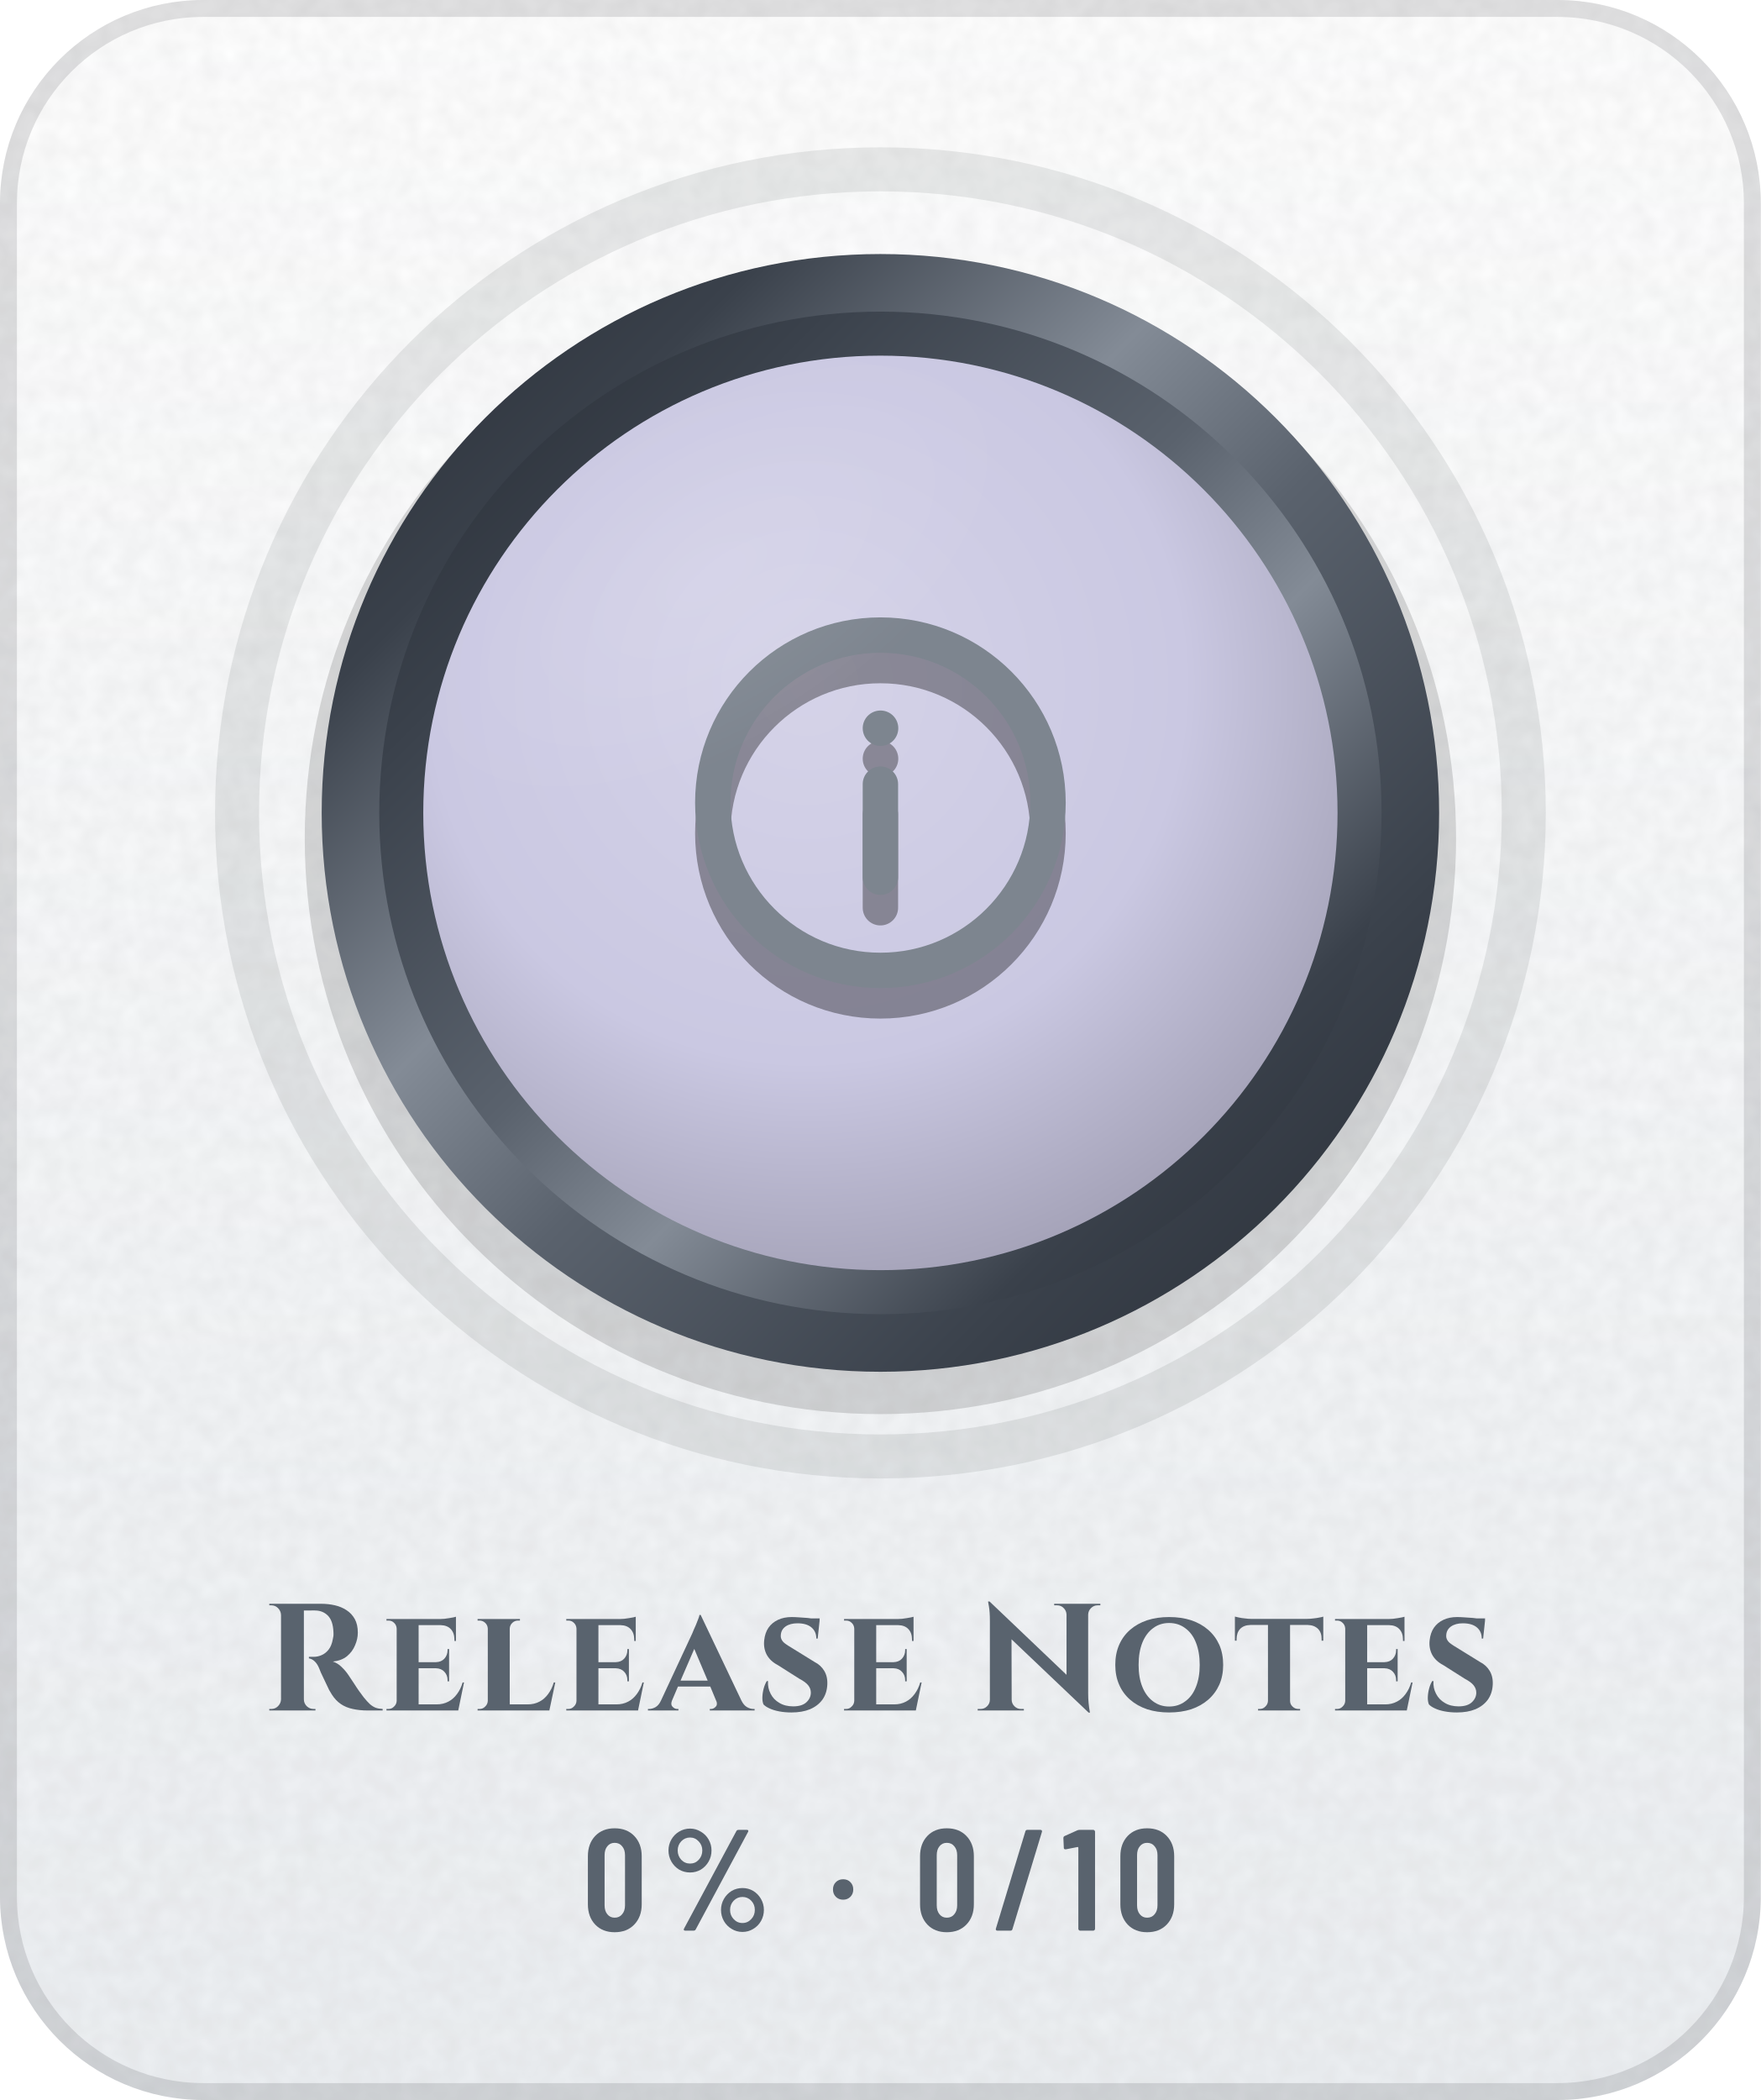
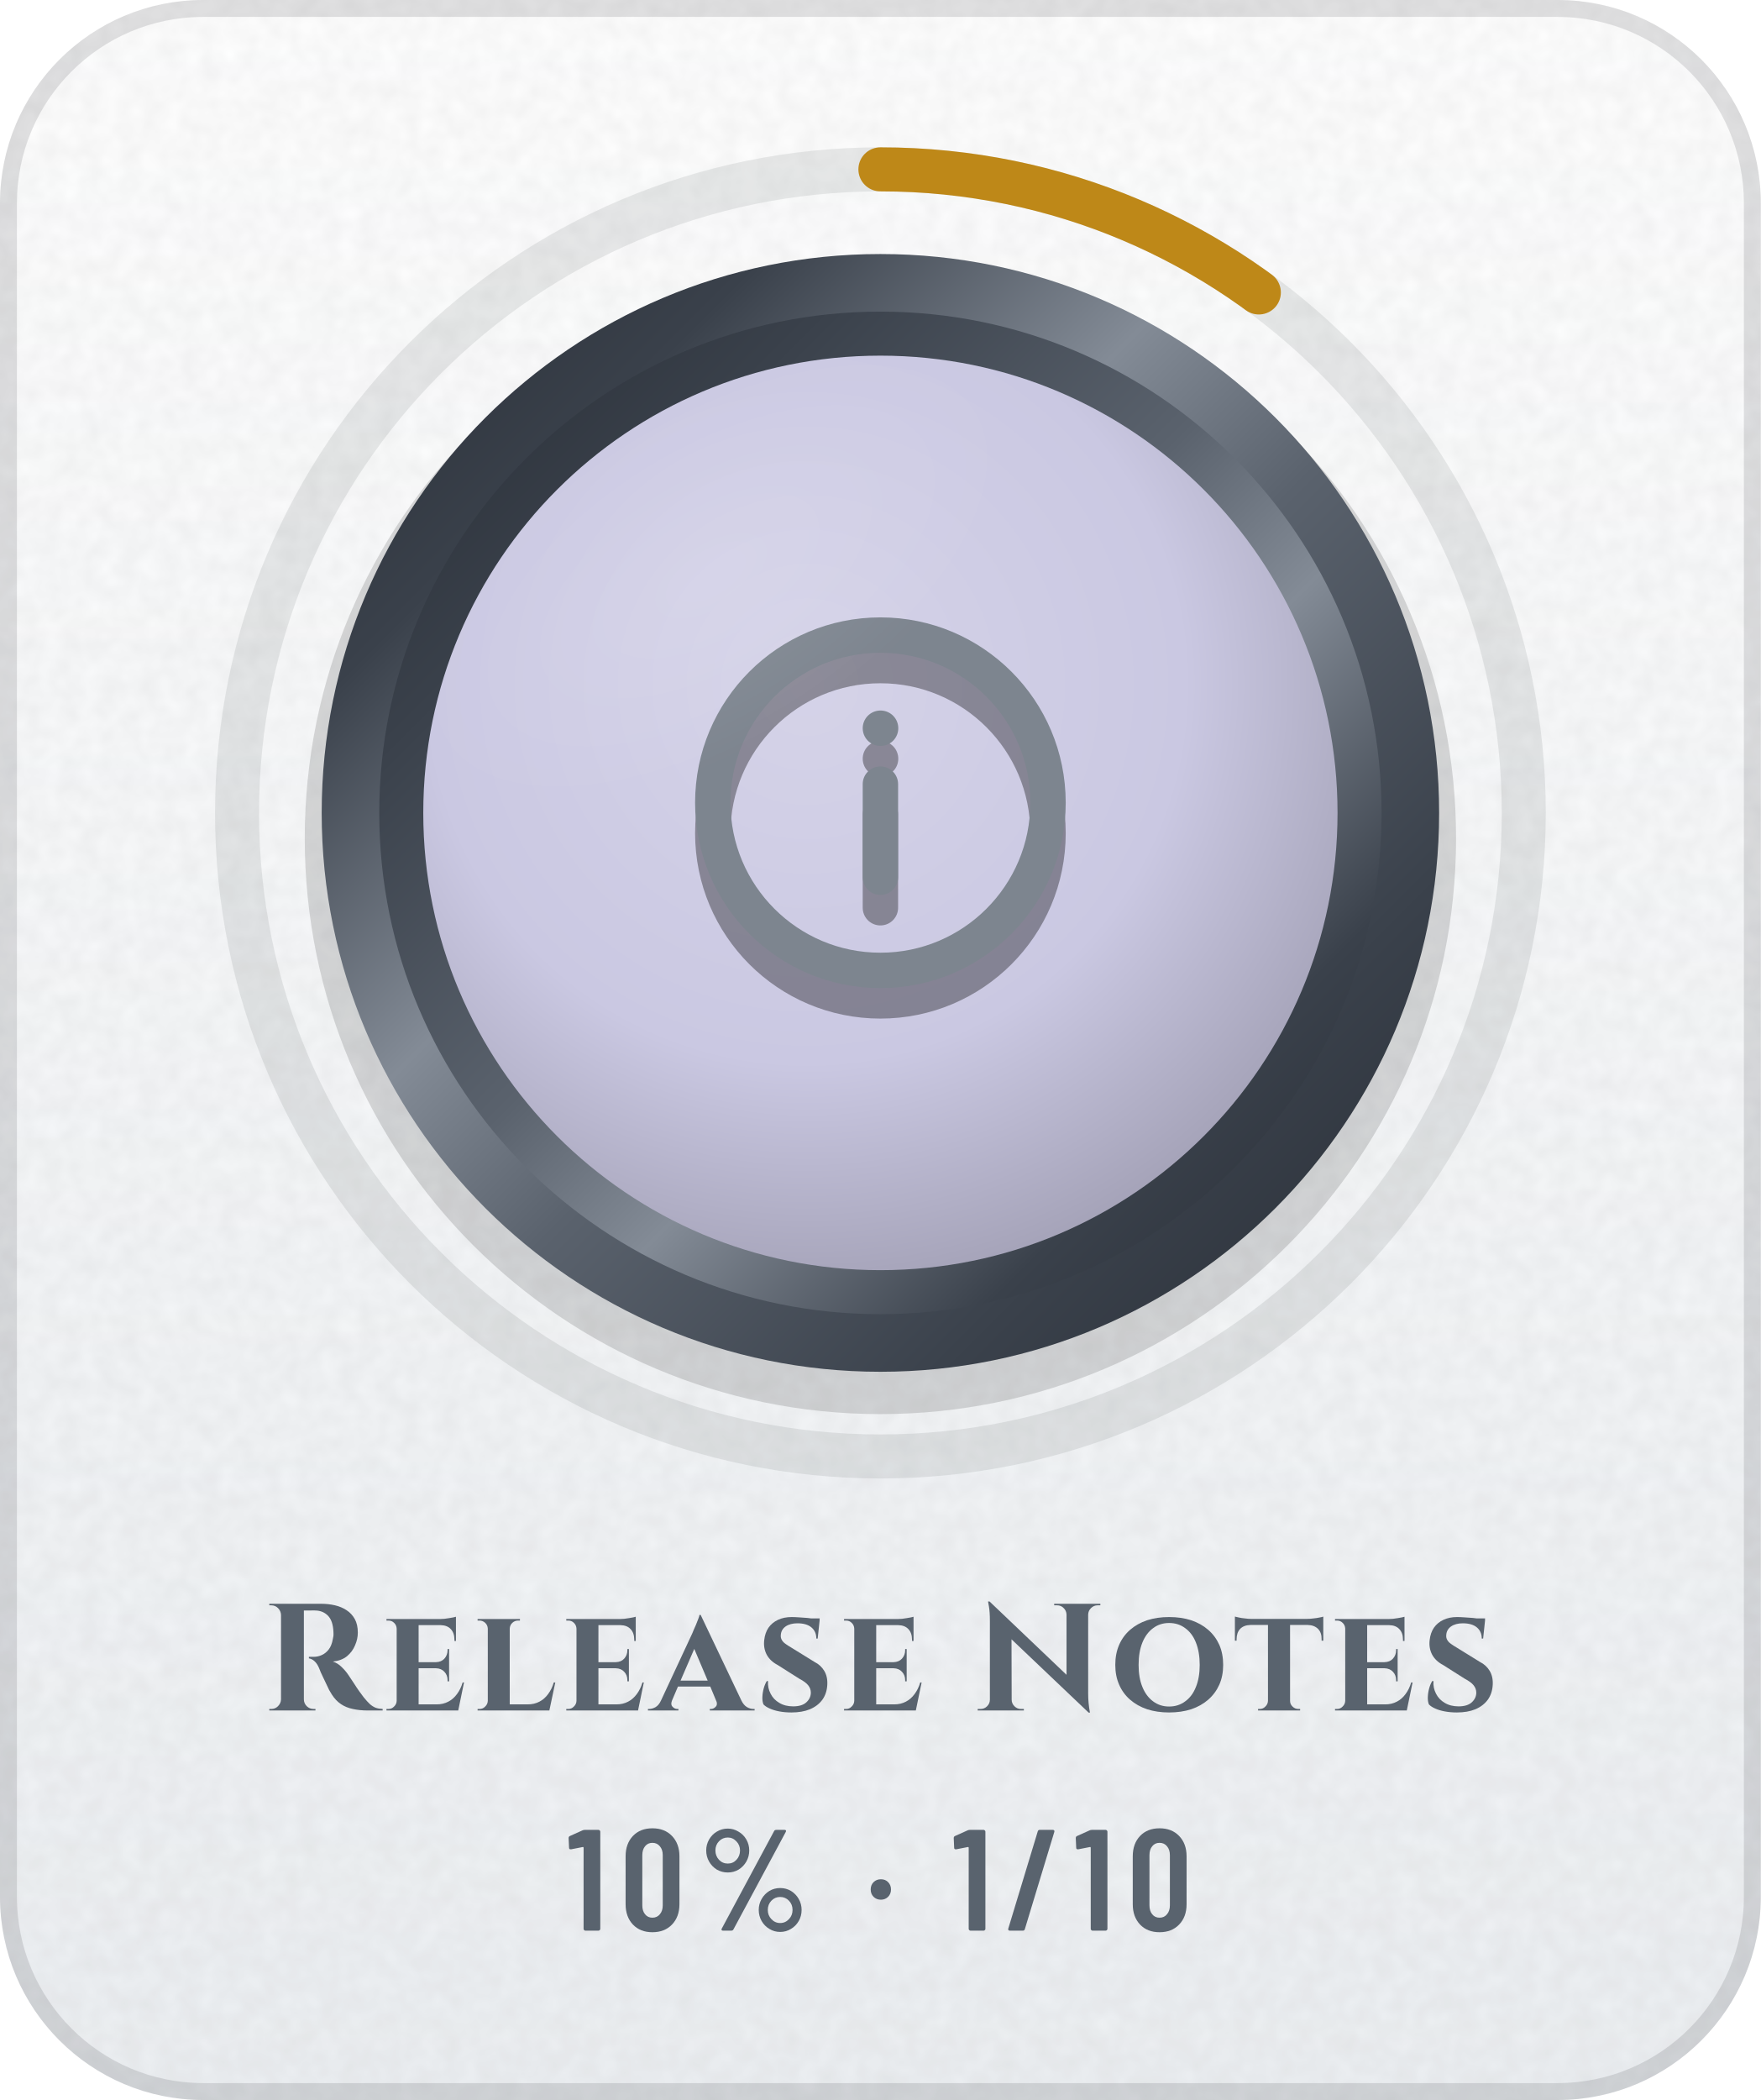
- <svg xmlns="http://www.w3.org/2000/svg" width="104" height="124" viewBox="0 0 104 124" role="img" aria-label="Release Notes: 0% (0 of 10)">
+ <svg xmlns="http://www.w3.org/2000/svg" width="104" height="124" viewBox="0 0 104 124" role="img" aria-label="Release Notes: 10% (1 of 10)">
  <defs>
    <linearGradient id="bg" x1="0" y1="0" x2="0" y2="1">
      <stop offset="0" stop-color="#FFFFFF" />
      <stop offset="1" stop-color="#EDF0F3" />
    </linearGradient>
    <clipPath id="card">
      <rect width="104" height="124" rx="12" />
    </clipPath>
    <filter id="grain" x="0" y="0" width="100%" height="100%">
      <feTurbulence type="fractalNoise" baseFrequency=".85" numOctaves="2" stitchTiles="stitch" />
      <feColorMatrix values="0 0 0 0 0 0 0 0 0 0 0 0 0 0 0 0 0 0 .05 0" />
    </filter>
    <radialGradient id="glow" cx=".5" cy=".5" r=".5">
      <stop offset="0" stop-color="#5A626D" stop-opacity="0" />
      <stop offset="1" stop-color="#5A626D" stop-opacity="0" />
    </radialGradient>
    <linearGradient id="mh" x1="0" y1="0" x2="1" y2="0">
      <stop offset="0" stop-color="#252A32" />
      <stop offset="0.2" stop-color="#3A414B" />
      <stop offset="0.4" stop-color="#838B96" />
      <stop offset="0.54" stop-color="#5A626D" />
      <stop offset="0.78" stop-color="#3A414B" />
      <stop offset="1" stop-color="#252A32" />
    </linearGradient>
    <linearGradient id="md" x1="0" y1="0" x2="1" y2="1">
      <stop offset="0" stop-color="#252A32" />
      <stop offset="0.2" stop-color="#3A414B" />
      <stop offset="0.4" stop-color="#838B96" />
      <stop offset="0.54" stop-color="#5A626D" />
      <stop offset="0.78" stop-color="#3A414B" />
      <stop offset="1" stop-color="#252A32" />
    </linearGradient>
    <linearGradient id="mdr" x1="1" y1="1" x2="0" y2="0">
      <stop offset="0" stop-color="#252A32" />
      <stop offset="0.2" stop-color="#3A414B" />
      <stop offset="0.4" stop-color="#838B96" />
      <stop offset="0.54" stop-color="#5A626D" />
      <stop offset="0.78" stop-color="#3A414B" />
      <stop offset="1" stop-color="#252A32" />
    </linearGradient>
    <linearGradient id="dia" x1="0" y1="0" x2="1" y2="0">
      <stop offset="0" stop-color="#2F7DD1" />
      <stop offset=".5" stop-color="#7B61E0" />
      <stop offset="1" stop-color="#C2449A" />
    </linearGradient>
    <linearGradient id="pb" x1="0" y1="0" x2="1" y2="0">
      <stop offset="0" stop-color="#8F5125" />
      <stop offset="1" stop-color="#CC8850" />
    </linearGradient>
    <linearGradient id="shg" x1="0" y1="0" x2="1" y2="0">
      <stop offset="0" stop-color="#FFFFFF" stop-opacity="0" />
      <stop offset=".5" stop-color="#FFFFFF" stop-opacity=".6" />
      <stop offset="1" stop-color="#FFFFFF" stop-opacity="0" />
    </linearGradient>
    <radialGradient id="en" cx=".42" cy=".36" r=".75">
      <stop offset="0" stop-color="#D5D3E8" />
      <stop offset=".55" stop-color="#CAC8E2" />
      <stop offset="1" stop-color="#9896AA" />
    </radialGradient>
    <linearGradient id="ig" gradientUnits="userSpaceOnUse" x1="0" y1="34" x2="0" y2="62">
      <stop offset="0" stop-color="#7D858F" />
      <stop offset="1" stop-color="#4E5661" />
    </linearGradient>
    <radialGradient id="gl" cx=".5" cy=".5" r=".5">
      <stop offset="0" stop-color="#FFFFFF" stop-opacity=".45" />
      <stop offset="1" stop-color="#FFFFFF" stop-opacity="0" />
    </radialGradient>
    <clipPath id="fc">
      <circle cx="52" cy="48" r="27" />
    </clipPath>
  </defs>
  <g clip-path="url(#card)">
    <rect width="104" height="124" fill="url(#bg)" />
    <rect width="104" height="124" filter="url(#grain)" />
  </g>
  <rect x=".5" y=".5" width="103" height="123" rx="11.5" fill="none" stroke="#1F2328" stroke-opacity=".13" />
  <circle cx="52" cy="48" r="48" fill="url(#glow)" />
  <circle cx="52" cy="48" r="38" fill="none" stroke="#1F2328" stroke-opacity=".09" stroke-width="2.6" />
+   <circle cx="52" cy="48" r="38" fill="none" stroke="#BE8818" stroke-width="2.6" stroke-linecap="round" stroke-dasharray="23.9 238.8" transform="rotate(-90 52 48)" />
  <circle cx="52" cy="49.5" r="34" fill="#000000" fill-opacity=".14" />
  <circle cx="52" cy="48" r="33" fill="url(#md)" />
  <circle cx="52" cy="48" r="29.6" fill="url(#mdr)" />
  <circle cx="52" cy="48" r="27" fill="url(#en)" />
  <g transform="translate(38.8 36) scale(1.1)" fill="none" stroke="#000000" stroke-width="1.9" stroke-linecap="round" stroke-linejoin="round" stroke-opacity=".35">
    <circle cx="12" cy="12" r="9" />
    <path d="M12 11v5M12 8h.01" />
  </g>
  <g transform="translate(38.8 34.2) scale(1.1)" fill="none" stroke="url(#ig)" stroke-width="1.9" stroke-linecap="round" stroke-linejoin="round">
    <circle cx="12" cy="12" r="9" />
    <path d="M12 11v5M12 8h.01" />
  </g>
  <g clip-path="url(#fc)">
    <ellipse cx="42" cy="34" rx="20" ry="10" transform="rotate(-32 42 34)" fill="url(#gl)" opacity=".25" />
  </g>
  <g transform="translate(15.5 101) scale(0.009 -0.009)" fill="#59636E">
    <use href="#s82" x="0" />
    <use href="#s101" x="780" />
    <use href="#s108" x="1378" />
    <use href="#s101" x="1960" />
    <use href="#s97" x="2557" />
    <use href="#s115" x="3235" />
    <use href="#s101" x="3783" />
    <use href="#s78" x="4664" />
    <use href="#s111" x="5562" />
    <use href="#s116" x="6372" />
    <use href="#s101" x="7005" />
    <use href="#s115" x="7602" />
  </g>
-   <g transform="translate(34.4 114) scale(0.0085 -0.0085)" fill="#59636E">
-     <use href="#m48" x="0" />
-     <use href="#m37" x="544" />
-     <use href="#m183" x="1704" />
-     <use href="#m48" x="2308" />
-     <use href="#m47" x="2852" />
-     <use href="#m49" x="3332" />
-     <use href="#m48" x="3700" />
+   <g transform="translate(33.5 114) scale(0.0085 -0.0085)" fill="#59636E">
+     <use href="#m49" x="0" />
+     <use href="#m48" x="368" />
+     <use href="#m37" x="912" />
+     <use href="#m183" x="2072" />
+     <use href="#m49" x="2676" />
+     <use href="#m47" x="3044" />
+     <use href="#m49" x="3524" />
+     <use href="#m48" x="3892" />
  </g>
  <defs>
    <path id="m37" d="M54 557Q54 598 74 633Q94 668 128 688Q163 709 204 709Q244 709 278 688Q313 668 333 633Q353 598 353 557Q353 515 333 480Q313 445 279 424Q245 404 204 404Q163 404 128 424Q94 445 74 480Q54 515 54 557ZM162 14 526 692Q530 700 541 700H599Q606 700 608 696Q610 692 607 686L243 8Q239 0 228 0H170Q163 0 161 4Q159 8 162 14ZM289 557Q289 594 264 620Q239 647 204 647Q168 647 143 621Q118 595 118 557Q118 519 143 492Q168 466 204 466Q240 466 264 492Q289 519 289 557ZM419 144Q419 185 439 220Q459 255 493 276Q527 296 568 296Q609 296 643 276Q677 255 697 220Q717 185 717 144Q717 102 697 67Q677 32 643 12Q609 -9 568 -9Q527 -9 493 12Q459 32 439 67Q419 102 419 144ZM654 144Q654 182 629 208Q604 234 568 234Q532 234 507 208Q482 182 482 144Q482 106 507 80Q532 53 568 53Q604 53 629 80Q654 106 654 144Z" />
    <path id="m47" d="M21 14 226 690Q229 700 239 700H331Q337 700 340 696Q343 692 341 686L136 10Q133 0 123 0H31Q25 0 22 4Q19 8 21 14Z" />
    <path id="m48" d="M38 183V517Q38 604 89 658Q140 711 224 711Q309 711 360 658Q412 604 412 517V183Q412 96 360 42Q309 -11 224 -11Q140 -11 89 42Q38 96 38 183ZM296 176V524Q296 563 276 586Q257 610 224 610Q192 610 173 586Q154 563 154 524V176Q154 137 173 114Q192 90 224 90Q257 90 276 114Q296 137 296 176Z" />
    <path id="m49" d="M122 700H218Q223 700 226 696Q230 693 230 688V12Q230 7 226 4Q223 0 218 0H126Q121 0 118 4Q114 7 114 12V576Q114 578 112 580Q111 582 109 581L27 565H24Q13 565 13 576L10 643Q10 653 18 657L107 697Q114 700 122 700Z" />
    <path id="m183" d="M37 286Q37 317 57 337Q77 357 108 357Q139 357 158 337Q178 317 178 286Q178 255 158 235Q138 215 108 215Q77 215 57 235Q37 255 37 286Z" />
    <path id="s78" d="M108 715 613 234V629Q612 655 594 672Q577 690 551 690H532V700H835V690H817Q792 690 774 672Q756 655 755 629V114Q755 77 758 48Q761 18 764 2L767 -14H758L252 467L253 71Q253 46 271 28Q289 10 314 10H333V0H30V10H49Q74 10 92 28Q110 46 110 71V590Q110 646 104 681L98 715Z" />
    <path id="s82" d="M122 73V627Q121 653 102 672Q84 690 58 690H45V700H388Q433 700 476 690Q519 680 552 658Q586 636 606 600Q626 564 626 511Q626 469 608 428Q591 386 555 356Q519 327 462 321Q494 311 520 285Q547 259 564 233Q565 231 576 215Q586 199 602 176Q617 152 634 128Q651 104 665 86Q687 59 705 42Q723 26 743 18Q763 11 789 10V0H691Q637 0 593 10Q549 19 515 42Q481 65 456 104Q448 116 438 134Q429 153 419 174Q409 195 400 214Q390 234 383 250Q376 266 373 275Q360 307 342 323Q325 339 305 342V352H336Q363 352 388 363Q414 374 434 399Q454 424 462 468Q464 477 466 489Q467 501 466 516Q463 588 430 622Q397 655 348 656Q334 657 318 656Q301 656 288 656H272V73Q272 47 291 28Q310 10 336 10H348V0H45V10H58Q84 10 102 28Q121 47 122 73Z" />
    <path id="s97" d="M319 627 586 66Q601 35 623 22Q645 10 665 10H673V0H379V10H387Q404 10 418 25Q429 36 424 56L382 157H170L130 63Q121 38 134 25Q148 10 165 10H173V0H-27V10H-19Q1 10 23 22Q45 35 59 66L264 506Q266 512 273 528Q280 543 288 562Q296 582 303 600Q310 617 311 627ZM187 196H365L277 404Z" />
    <path id="s101" d="M543 184 505 0H34V10H47Q69 10 84 26Q100 41 101 63V537Q100 560 84 575Q69 590 47 590H34V600H385Q414 600 446 606Q478 611 490 615V456H480V465Q480 509 456 534Q433 559 389 560H245V317H359Q394 318 414 340Q435 363 435 396V403H445V191H435V199Q435 232 414 254Q394 276 359 277H245V40H363Q406 40 440 58Q473 75 497 108Q521 140 534 184Z" />
    <path id="s108" d="M544 184 505 0H34V10H47Q69 10 84 26Q100 41 101 63V537Q100 560 84 575Q68 590 46 590H34V600H312V590H300Q278 590 262 575Q246 560 245 537V40H363Q406 40 440 58Q473 75 497 108Q521 140 534 184Z" />
    <path id="s111" d="M388 613Q468 613 533 592Q598 570 645 529Q692 488 718 430Q743 372 743 299Q743 227 718 170Q692 112 645 71Q598 30 533 8Q468 -13 388 -13Q309 -13 244 8Q179 30 132 71Q85 112 60 170Q35 227 35 299Q35 372 60 430Q85 488 132 529Q179 570 244 592Q309 613 388 613ZM388 26Q449 26 494 60Q540 93 564 154Q589 215 589 299Q589 384 564 446Q540 507 494 540Q449 574 388 574Q328 574 283 540Q238 507 213 446Q188 384 188 299Q188 215 213 154Q238 93 283 60Q328 26 388 26Z" />
    <path id="s115" d="M238 613Q258 613 286 611Q315 609 343 607Q356 605 367 604H422L421 594Q422 594 422 594L409 472H400Q400 518 368 545Q336 572 276 572Q228 572 198 551Q169 530 167 495Q165 477 174 462Q182 448 198 437Q213 426 232 415L389 318Q429 298 452 260Q475 222 472 168Q469 112 440 71Q410 30 358 8Q307 -13 237 -13Q194 -13 157 -6Q120 1 94 13Q67 25 53 40Q45 60 46 88Q47 117 55 146Q63 174 75 193H83Q80 148 100 110Q119 72 157 50Q195 27 248 27Q306 27 335 54Q364 81 364 117Q364 144 346 166Q329 187 289 208L147 298Q97 324 74 367Q52 410 58 461Q63 509 86 543Q110 577 149 595Q188 613 238 613Z" />
    <path id="s116" d="M590 616V458H579V467Q580 510 556 535Q531 560 488 561H372V63Q372 41 388 26Q404 10 427 10H438V0H162V10H173Q195 10 210 26Q226 41 227 63V561H112Q68 560 44 535Q21 510 21 467V458H10V616Q19 614 36 610Q54 606 76 604Q97 601 115 601H484Q503 601 525 604Q547 606 565 610Q583 613 590 616Z" />
  </defs>
</svg>
